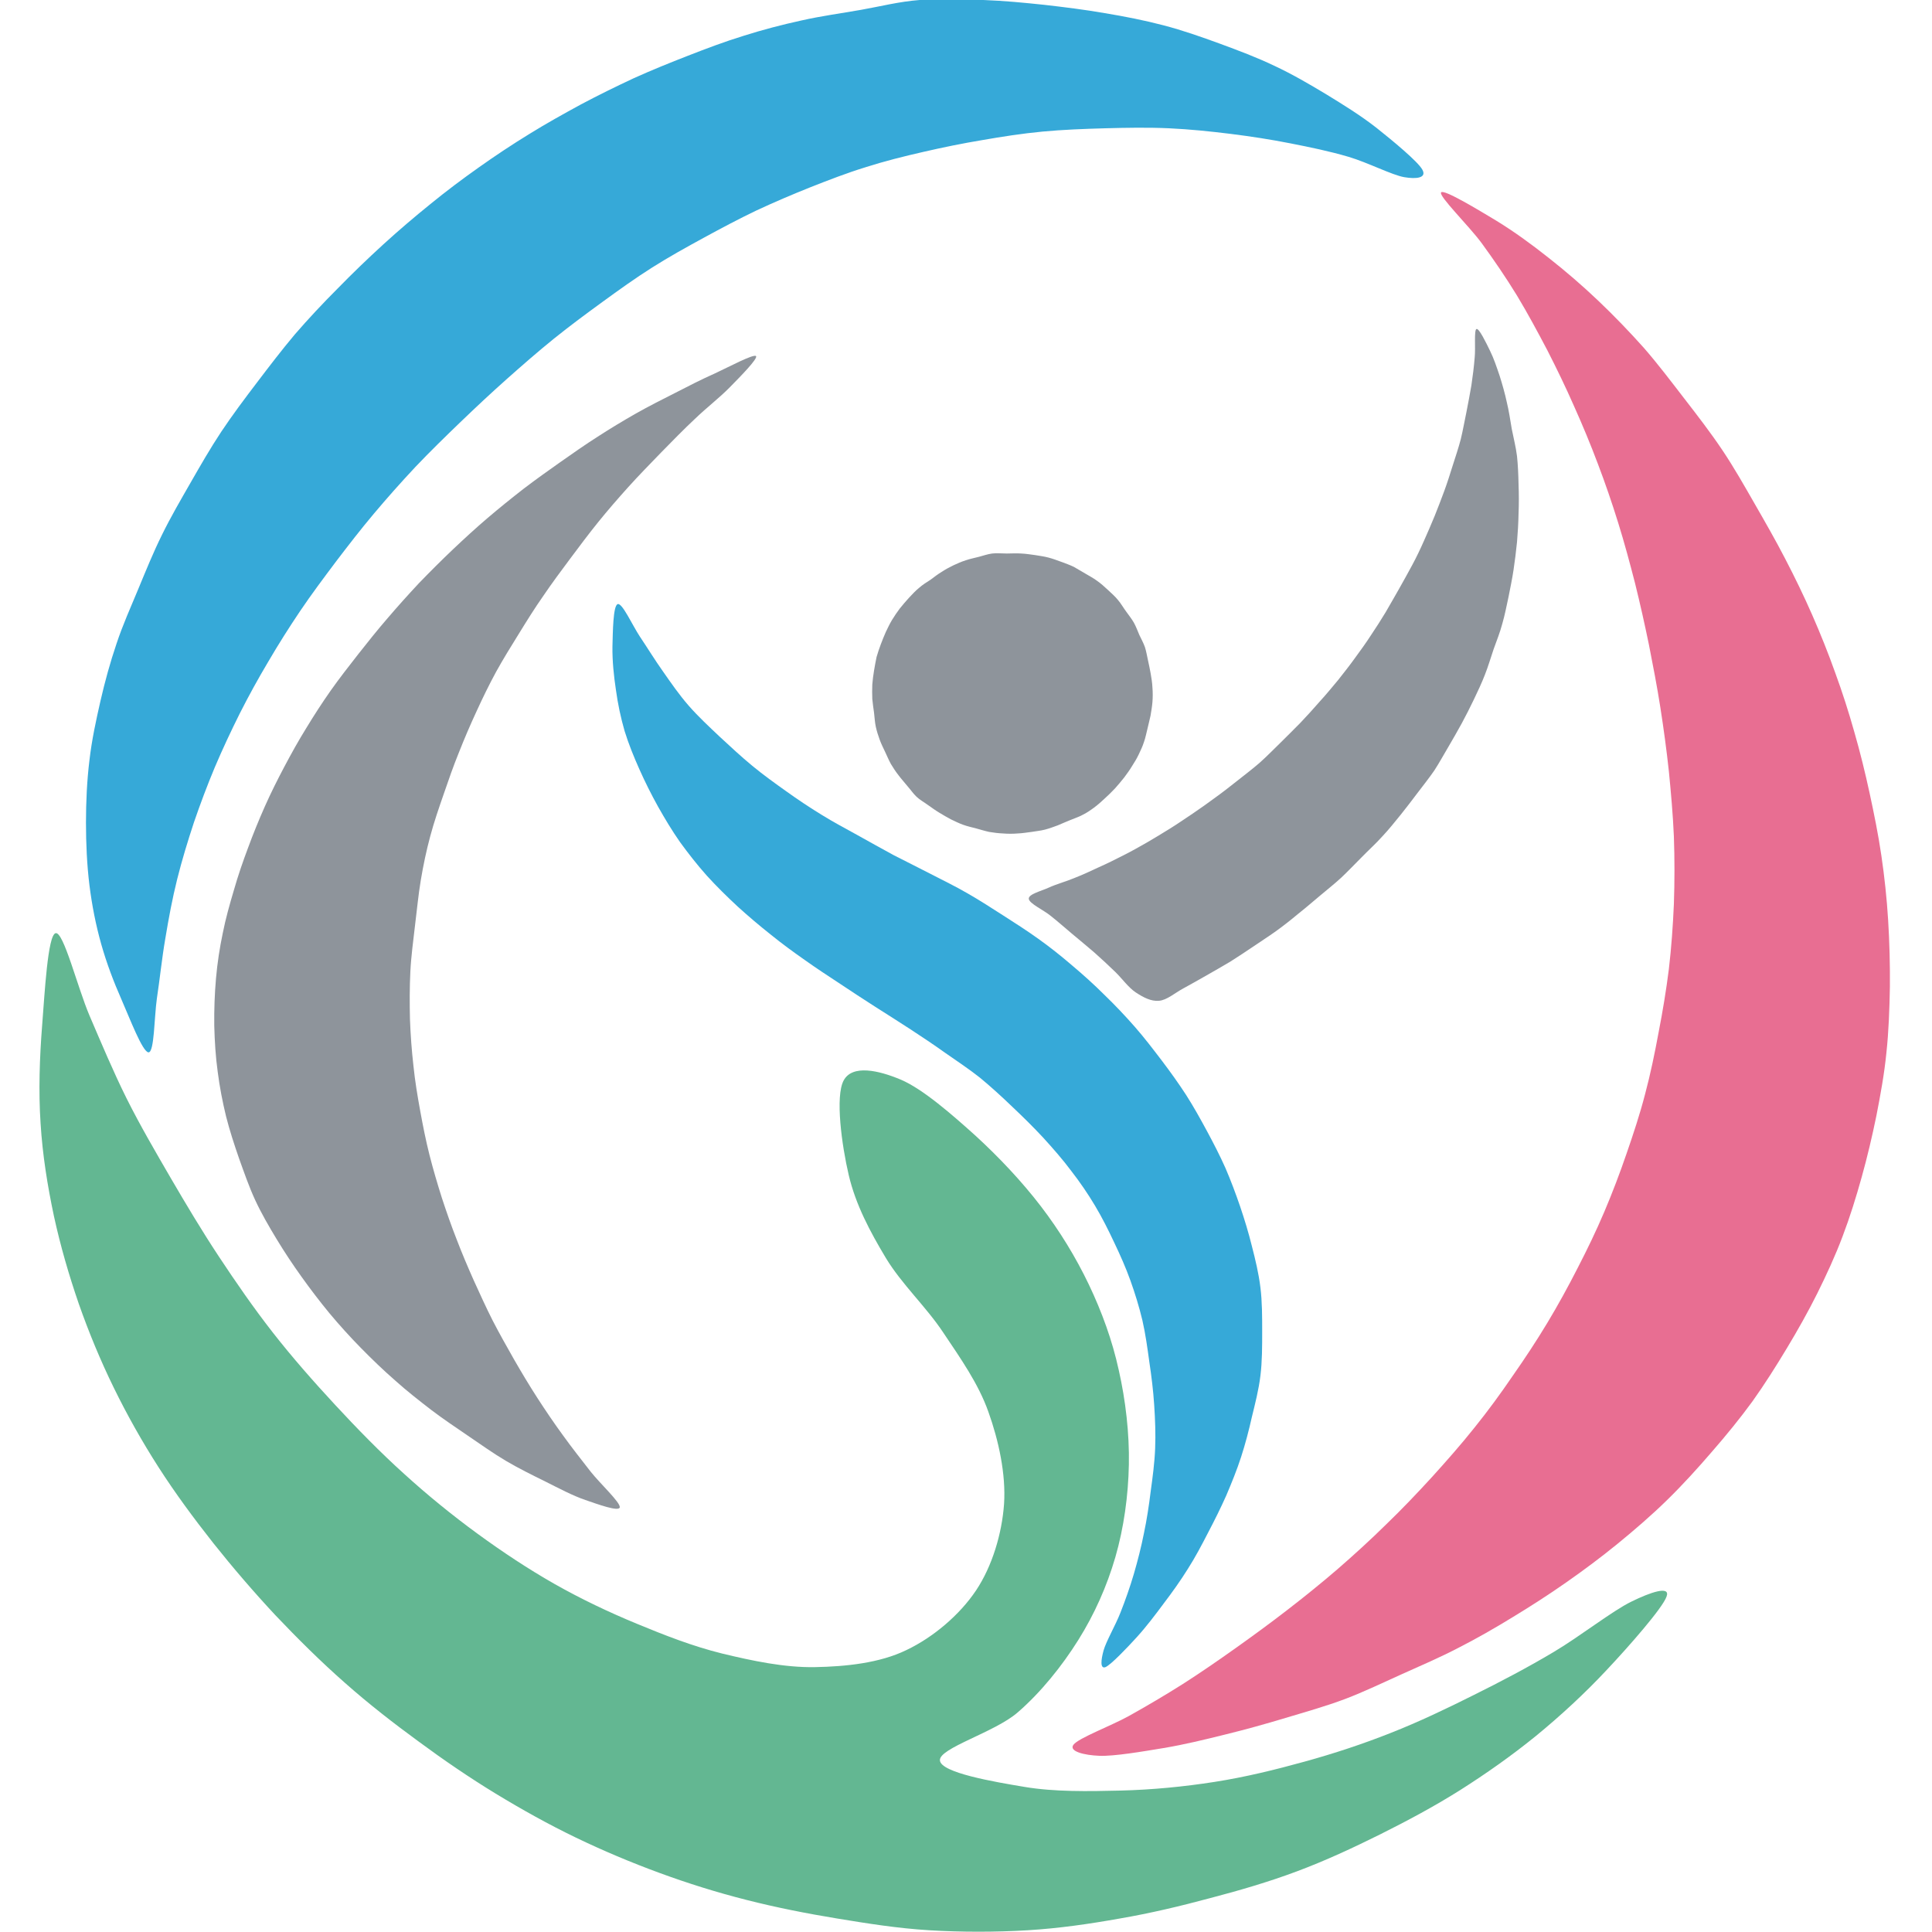
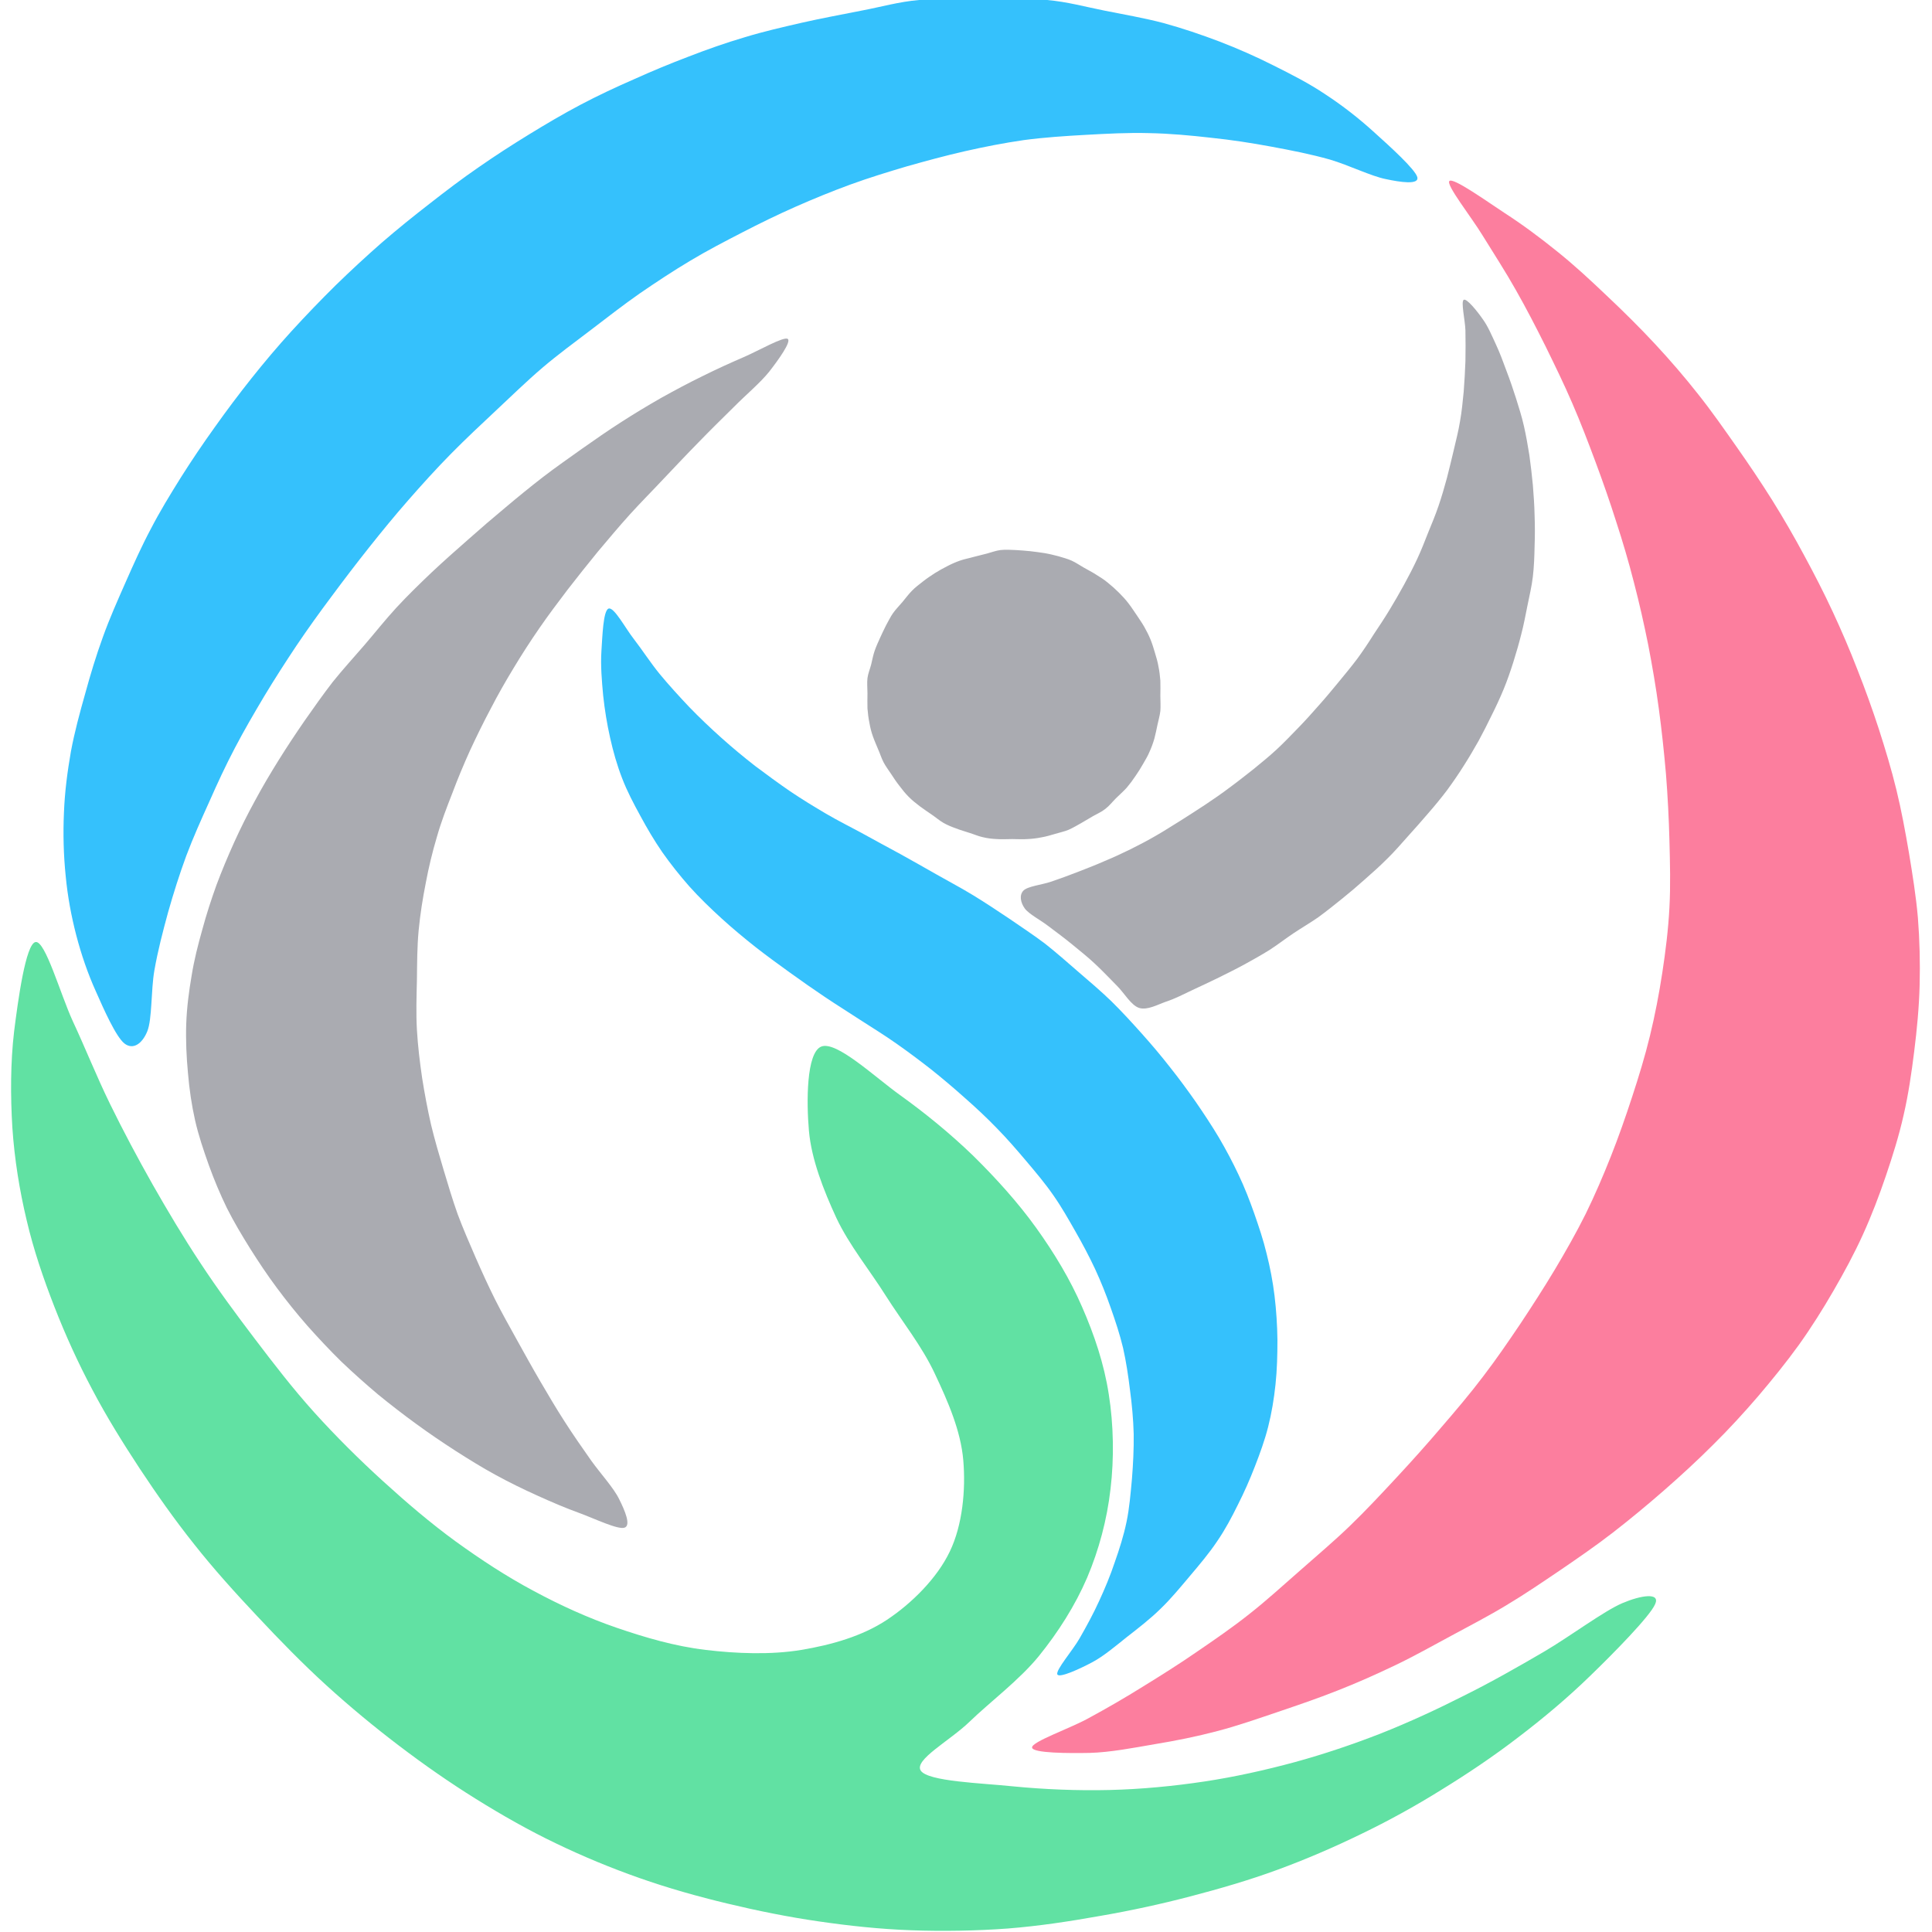
<svg xmlns="http://www.w3.org/2000/svg" viewBox="0 0 100 100">
-   <path fill="#36A9D8" fill-rule="evenodd" d="M31.97 31.27C31.73 31.35 31.72 32.73 31.70 33.47C31.69 34.21 31.77 34.98 31.88 35.71C31.98 36.44 32.13 37.15 32.33 37.84C32.54 38.52 32.81 39.18 33.10 39.83C33.39 40.48 33.71 41.12 34.06 41.75C34.41 42.37 34.78 42.99 35.20 43.59C35.63 44.18 36.09 44.77 36.59 45.33C37.09 45.88 37.64 46.42 38.19 46.93C38.74 47.43 39.32 47.92 39.90 48.38C40.48 48.85 41.07 49.28 41.67 49.70C42.26 50.12 42.87 50.52 43.48 50.92C44.08 51.32 44.69 51.72 45.30 52.11C45.91 52.50 46.52 52.88 47.13 53.28C47.73 53.67 48.34 54.08 48.93 54.50C49.53 54.92 50.14 55.32 50.72 55.78C51.29 56.25 51.86 56.77 52.40 57.29C52.95 57.81 53.49 58.34 54.00 58.89C54.51 59.45 55.01 60.02 55.45 60.61C55.90 61.19 56.31 61.79 56.68 62.41C57.05 63.03 57.37 63.67 57.67 64.31C57.98 64.96 58.27 65.61 58.51 66.28C58.75 66.95 58.96 67.63 59.13 68.34C59.29 69.04 59.39 69.77 59.49 70.50C59.60 71.23 59.69 71.96 59.74 72.71C59.79 73.46 59.82 74.23 59.79 74.97C59.76 75.72 59.66 76.46 59.56 77.19C59.47 77.92 59.36 78.65 59.21 79.36C59.07 80.07 58.89 80.77 58.69 81.46C58.49 82.14 58.25 82.82 57.99 83.48C57.73 84.14 57.25 84.96 57.12 85.43C56.99 85.90 56.93 86.40 57.22 86.29C57.50 86.17 58.34 85.29 58.84 84.74C59.34 84.19 59.79 83.59 60.23 83.00C60.67 82.42 61.10 81.82 61.48 81.21C61.87 80.60 62.20 79.97 62.53 79.33C62.86 78.70 63.18 78.06 63.47 77.41C63.75 76.75 64.02 76.09 64.24 75.41C64.46 74.73 64.64 74.04 64.80 73.33C64.97 72.63 65.15 71.94 65.24 71.20C65.33 70.47 65.33 69.68 65.33 68.92C65.33 68.16 65.33 67.38 65.24 66.65C65.15 65.91 64.98 65.21 64.80 64.51C64.63 63.82 64.42 63.13 64.19 62.45C63.96 61.78 63.71 61.11 63.43 60.46C63.14 59.81 62.81 59.17 62.47 58.54C62.13 57.91 61.78 57.28 61.39 56.67C61.00 56.07 60.57 55.47 60.13 54.89C59.68 54.30 59.23 53.71 58.74 53.15C58.24 52.58 57.71 52.02 57.16 51.49C56.62 50.95 56.05 50.44 55.48 49.96C54.91 49.47 54.33 49.01 53.74 48.59C53.14 48.16 52.53 47.77 51.92 47.38C51.31 46.99 50.71 46.60 50.08 46.24C49.46 45.88 48.82 45.57 48.18 45.24C47.55 44.91 46.91 44.60 46.27 44.27C45.64 43.93 45.02 43.58 44.39 43.23C43.76 42.88 43.13 42.55 42.52 42.17C41.90 41.79 41.30 41.39 40.70 40.96C40.11 40.54 39.51 40.11 38.94 39.64C38.36 39.16 37.80 38.64 37.25 38.13C36.70 37.61 36.14 37.09 35.65 36.53C35.16 35.97 34.74 35.36 34.32 34.76C33.90 34.17 33.51 33.53 33.12 32.95C32.73 32.36 32.20 31.18 31.97 31.27Z M47.60 0.00C46.54 0.08 45.58 0.33 44.56 0.51C43.54 0.69 42.49 0.83 41.48 1.06C40.47 1.28 39.48 1.54 38.50 1.85C37.52 2.15 36.57 2.51 35.62 2.88C34.67 3.25 33.73 3.63 32.80 4.05C31.88 4.48 30.96 4.93 30.06 5.41C29.16 5.90 28.26 6.40 27.39 6.94C26.51 7.48 25.65 8.05 24.79 8.66C23.94 9.26 23.10 9.89 22.28 10.56C21.45 11.23 20.64 11.92 19.84 12.65C19.04 13.38 18.24 14.15 17.48 14.93C16.71 15.70 15.96 16.50 15.26 17.31C14.57 18.13 13.93 18.97 13.30 19.80C12.66 20.64 12.03 21.48 11.45 22.35C10.88 23.21 10.37 24.10 9.86 24.99C9.35 25.88 8.83 26.77 8.38 27.69C7.93 28.60 7.55 29.54 7.16 30.48C6.77 31.42 6.35 32.35 6.03 33.32C5.70 34.29 5.43 35.28 5.20 36.28C4.97 37.29 4.75 38.30 4.63 39.35C4.50 40.40 4.45 41.51 4.45 42.58C4.45 43.66 4.50 44.77 4.63 45.82C4.76 46.86 4.96 47.88 5.24 48.87C5.52 49.86 5.88 50.81 6.29 51.74C6.70 52.67 7.38 54.47 7.69 54.47C7.99 54.46 7.98 52.67 8.12 51.68C8.27 50.70 8.38 49.59 8.56 48.56C8.73 47.53 8.92 46.51 9.17 45.51C9.42 44.51 9.72 43.53 10.04 42.56C10.37 41.60 10.73 40.64 11.12 39.71C11.52 38.77 11.95 37.85 12.41 36.93C12.87 36.02 13.36 35.13 13.89 34.24C14.41 33.35 14.96 32.48 15.54 31.62C16.12 30.76 16.75 29.92 17.38 29.08C18.02 28.24 18.66 27.41 19.35 26.59C20.04 25.77 20.75 24.97 21.50 24.17C22.25 23.38 23.05 22.60 23.84 21.84C24.63 21.08 25.42 20.34 26.23 19.62C27.03 18.91 27.84 18.20 28.67 17.53C29.49 16.87 30.34 16.24 31.18 15.63C32.03 15.01 32.88 14.40 33.75 13.85C34.62 13.30 35.52 12.80 36.42 12.31C37.32 11.82 38.22 11.34 39.14 10.90C40.06 10.47 41.00 10.07 41.95 9.69C42.89 9.32 43.84 8.95 44.82 8.65C45.79 8.34 46.79 8.09 47.80 7.86C48.80 7.63 49.82 7.42 50.85 7.25C51.88 7.07 52.91 6.91 53.97 6.81C55.03 6.71 56.12 6.67 57.20 6.64C58.29 6.61 59.43 6.59 60.51 6.64C61.59 6.69 62.65 6.80 63.70 6.93C64.74 7.06 65.78 7.22 66.79 7.42C67.81 7.62 68.83 7.83 69.81 8.12C70.79 8.41 72.05 9.06 72.68 9.17C73.32 9.28 73.86 9.21 73.62 8.78C73.39 8.36 72.07 7.27 71.25 6.62C70.42 5.97 69.54 5.43 68.66 4.89C67.78 4.36 66.89 3.84 65.97 3.41C65.05 2.97 64.09 2.61 63.14 2.26C62.18 1.91 61.22 1.57 60.22 1.31C59.23 1.05 58.21 0.85 57.18 0.68C56.15 0.50 55.10 0.37 54.05 0.25C53.01 0.14 51.98 0.04 50.90 0.00C49.83 -0.04 48.66 -0.08 47.60 0.00Z" />
-   <path fill="#8E949B" fill-rule="evenodd" d="M51.35 28.65C51.12 28.68 50.90 28.76 50.67 28.82C50.45 28.88 50.22 28.92 49.99 29.00C49.77 29.07 49.56 29.16 49.35 29.26C49.14 29.36 48.94 29.47 48.74 29.60C48.54 29.72 48.35 29.87 48.16 30.01C47.96 30.14 47.76 30.26 47.58 30.42C47.39 30.57 47.21 30.77 47.04 30.95C46.88 31.13 46.72 31.31 46.57 31.50C46.43 31.69 46.29 31.89 46.17 32.09C46.05 32.29 45.95 32.50 45.85 32.71C45.76 32.92 45.67 33.13 45.59 33.35C45.51 33.57 45.43 33.79 45.37 34.01C45.32 34.24 45.28 34.48 45.24 34.71C45.20 34.95 45.17 35.18 45.15 35.43C45.14 35.67 45.14 35.93 45.15 36.18C45.17 36.42 45.21 36.66 45.24 36.89C45.27 37.13 45.28 37.38 45.33 37.61C45.38 37.84 45.45 38.06 45.53 38.28C45.61 38.50 45.71 38.70 45.81 38.91C45.91 39.12 46.00 39.34 46.11 39.54C46.23 39.74 46.36 39.94 46.51 40.13C46.65 40.32 46.82 40.50 46.97 40.69C47.13 40.87 47.27 41.08 47.44 41.24C47.62 41.41 47.83 41.52 48.02 41.66C48.22 41.80 48.41 41.94 48.61 42.06C48.81 42.18 49.01 42.30 49.22 42.41C49.43 42.51 49.63 42.61 49.85 42.69C50.07 42.77 50.30 42.82 50.53 42.88C50.75 42.94 50.97 43.01 51.20 43.06C51.44 43.10 51.68 43.13 51.92 43.14C52.17 43.16 52.43 43.16 52.67 43.14C52.92 43.13 53.15 43.09 53.39 43.06C53.62 43.02 53.86 43.00 54.09 42.94C54.32 42.88 54.53 42.80 54.75 42.72C54.97 42.63 55.18 42.53 55.39 42.45C55.60 42.36 55.83 42.29 56.03 42.18C56.24 42.08 56.44 41.94 56.63 41.80C56.82 41.66 57.00 41.50 57.18 41.33C57.37 41.16 57.55 40.98 57.72 40.80C57.88 40.62 58.04 40.43 58.19 40.24C58.33 40.05 58.47 39.86 58.59 39.66C58.72 39.46 58.84 39.26 58.94 39.05C59.04 38.84 59.14 38.63 59.21 38.41C59.29 38.19 59.33 37.96 59.39 37.73C59.44 37.51 59.50 37.28 59.55 37.05C59.59 36.81 59.63 36.58 59.65 36.34C59.67 36.09 59.67 35.83 59.65 35.59C59.64 35.34 59.60 35.11 59.56 34.87C59.52 34.64 59.47 34.41 59.42 34.18C59.37 33.95 59.33 33.71 59.26 33.49C59.18 33.27 59.07 33.07 58.97 32.86C58.88 32.65 58.80 32.43 58.69 32.23C58.57 32.02 58.42 31.84 58.28 31.64C58.14 31.45 58.03 31.25 57.87 31.06C57.72 30.87 57.52 30.70 57.34 30.53C57.16 30.36 56.98 30.20 56.78 30.06C56.59 29.92 56.38 29.81 56.18 29.69C55.98 29.58 55.78 29.45 55.58 29.34C55.37 29.24 55.15 29.16 54.93 29.08C54.71 29.00 54.50 28.92 54.27 28.86C54.05 28.80 53.81 28.77 53.57 28.73C53.34 28.70 53.10 28.66 52.86 28.65C52.61 28.63 52.36 28.65 52.11 28.65C51.85 28.65 51.59 28.62 51.35 28.65Z M39.13 18.43C39.00 18.31 37.71 19.00 37.02 19.32C36.32 19.63 35.64 19.98 34.96 20.33C34.27 20.68 33.59 21.02 32.92 21.40C32.25 21.78 31.59 22.18 30.94 22.60C30.28 23.02 29.64 23.47 29.00 23.92C28.36 24.37 27.73 24.82 27.10 25.30C26.47 25.79 25.85 26.29 25.24 26.81C24.63 27.33 24.03 27.88 23.44 28.44C22.85 29.00 22.25 29.60 21.68 30.19C21.12 30.79 20.58 31.39 20.06 32.00C19.53 32.61 19.04 33.23 18.55 33.85C18.06 34.48 17.57 35.10 17.12 35.74C16.67 36.38 16.25 37.03 15.85 37.69C15.44 38.35 15.07 39.02 14.71 39.70C14.35 40.38 14.01 41.06 13.70 41.76C13.39 42.46 13.10 43.17 12.84 43.88C12.57 44.60 12.32 45.32 12.11 46.06C11.89 46.80 11.68 47.54 11.53 48.30C11.37 49.06 11.25 49.84 11.18 50.64C11.11 51.43 11.08 52.27 11.09 53.08C11.11 53.89 11.16 54.70 11.27 55.49C11.37 56.27 11.52 57.04 11.70 57.78C11.89 58.53 12.13 59.26 12.38 59.98C12.64 60.70 12.89 61.43 13.21 62.12C13.53 62.81 13.92 63.48 14.32 64.14C14.72 64.80 15.15 65.45 15.61 66.09C16.06 66.72 16.54 67.35 17.05 67.97C17.56 68.58 18.11 69.19 18.68 69.77C19.25 70.35 19.85 70.93 20.46 71.46C21.06 72.00 21.69 72.49 22.31 72.97C22.94 73.45 23.59 73.88 24.23 74.32C24.88 74.76 25.52 75.22 26.18 75.61C26.84 76.00 27.53 76.34 28.22 76.68C28.90 77.02 29.65 77.42 30.30 77.64C30.94 77.86 32.03 78.26 32.08 78.02C32.12 77.77 31.06 76.79 30.57 76.17C30.08 75.54 29.59 74.92 29.13 74.28C28.67 73.65 28.23 73.00 27.81 72.35C27.39 71.70 26.99 71.03 26.61 70.37C26.23 69.70 25.85 69.03 25.50 68.35C25.15 67.66 24.84 66.97 24.52 66.27C24.21 65.57 23.91 64.87 23.64 64.16C23.36 63.45 23.11 62.73 22.87 62.00C22.64 61.27 22.42 60.53 22.23 59.78C22.04 59.03 21.89 58.27 21.75 57.50C21.61 56.73 21.48 55.96 21.40 55.17C21.31 54.38 21.25 53.58 21.22 52.76C21.20 51.95 21.20 51.10 21.24 50.29C21.28 49.48 21.39 48.70 21.48 47.91C21.58 47.12 21.65 46.33 21.78 45.56C21.91 44.78 22.07 44.02 22.27 43.28C22.47 42.53 22.72 41.81 22.97 41.09C23.22 40.36 23.47 39.64 23.76 38.93C24.04 38.22 24.34 37.52 24.66 36.83C24.98 36.13 25.31 35.45 25.68 34.77C26.05 34.10 26.46 33.44 26.87 32.78C27.27 32.13 27.68 31.47 28.13 30.83C28.57 30.18 29.04 29.55 29.51 28.92C29.98 28.29 30.45 27.66 30.95 27.04C31.45 26.42 31.98 25.81 32.52 25.21C33.06 24.61 33.64 24.02 34.21 23.43C34.79 22.84 35.37 22.24 35.97 21.68C36.56 21.11 37.24 20.59 37.77 20.05C38.30 19.51 39.25 18.55 39.13 18.43Z M76.42 17.03C76.29 17.09 76.38 18.02 76.33 18.50C76.29 18.99 76.23 19.47 76.16 19.94C76.08 20.41 75.99 20.88 75.90 21.34C75.80 21.81 75.72 22.28 75.61 22.73C75.49 23.19 75.34 23.63 75.20 24.07C75.06 24.52 74.92 24.96 74.76 25.40C74.60 25.84 74.43 26.27 74.26 26.70C74.08 27.13 73.90 27.56 73.71 27.98C73.52 28.41 73.32 28.83 73.10 29.24C72.88 29.65 72.65 30.06 72.42 30.47C72.19 30.87 71.96 31.28 71.72 31.69C71.48 32.09 71.22 32.49 70.96 32.88C70.70 33.28 70.42 33.67 70.14 34.05C69.86 34.44 69.56 34.82 69.26 35.20C68.95 35.57 68.64 35.95 68.31 36.31C67.99 36.68 67.65 37.05 67.31 37.41C66.97 37.76 66.63 38.09 66.28 38.44C65.93 38.78 65.57 39.15 65.20 39.48C64.83 39.80 64.45 40.09 64.07 40.39C63.69 40.69 63.31 40.99 62.92 41.27C62.54 41.55 62.15 41.83 61.75 42.10C61.36 42.36 60.97 42.63 60.57 42.88C60.17 43.13 59.77 43.37 59.36 43.61C58.96 43.84 58.55 44.07 58.13 44.28C57.72 44.49 57.30 44.70 56.87 44.89C56.45 45.09 56.03 45.28 55.60 45.45C55.17 45.63 54.68 45.76 54.29 45.94C53.90 46.12 53.23 46.28 53.25 46.52C53.27 46.77 54.02 47.10 54.39 47.41C54.77 47.71 55.14 48.04 55.51 48.35C55.89 48.67 56.26 48.97 56.63 49.29C57.00 49.62 57.36 49.95 57.72 50.30C58.08 50.65 58.41 51.12 58.79 51.37C59.17 51.62 59.58 51.84 59.99 51.80C60.39 51.77 60.82 51.39 61.23 51.17C61.64 50.95 62.05 50.71 62.46 50.48C62.86 50.25 63.27 50.02 63.67 49.78C64.07 49.53 64.47 49.26 64.86 49.00C65.25 48.73 65.65 48.48 66.04 48.20C66.43 47.92 66.81 47.62 67.18 47.31C67.56 47.01 67.93 46.69 68.30 46.38C68.68 46.06 69.06 45.76 69.42 45.43C69.78 45.09 70.13 44.72 70.49 44.36C70.84 44.00 71.22 43.66 71.55 43.29C71.89 42.93 72.19 42.55 72.50 42.17C72.80 41.80 73.09 41.41 73.38 41.03C73.67 40.65 73.97 40.27 74.24 39.88C74.50 39.48 74.72 39.07 74.96 38.67C75.20 38.26 75.43 37.86 75.66 37.44C75.88 37.03 76.09 36.62 76.29 36.20C76.49 35.78 76.69 35.36 76.86 34.92C77.03 34.49 77.16 34.04 77.31 33.60C77.47 33.16 77.64 32.73 77.76 32.28C77.89 31.83 77.98 31.36 78.08 30.90C78.17 30.44 78.27 29.97 78.34 29.50C78.41 29.03 78.47 28.55 78.52 28.06C78.56 27.58 78.59 27.09 78.60 26.59C78.62 26.09 78.62 25.58 78.60 25.08C78.59 24.58 78.57 24.09 78.52 23.61C78.46 23.13 78.34 22.67 78.25 22.21C78.17 21.74 78.10 21.26 77.99 20.81C77.89 20.35 77.76 19.89 77.62 19.45C77.47 19.01 77.32 18.55 77.12 18.15C76.92 17.74 76.55 16.97 76.42 17.03Z" />
-   <path fill="#E86E92" fill-rule="evenodd" d="M74.59 9.96C74.46 10.15 76.02 11.68 76.68 12.57C77.33 13.46 77.95 14.37 78.52 15.30C79.08 16.23 79.59 17.18 80.09 18.13C80.58 19.09 81.05 20.06 81.48 21.04C81.92 22.02 82.33 23.01 82.71 24.02C83.09 25.02 83.44 26.04 83.76 27.07C84.08 28.10 84.36 29.14 84.63 30.19C84.89 31.24 85.13 32.31 85.35 33.38C85.56 34.45 85.77 35.53 85.94 36.62C86.11 37.71 86.26 38.81 86.38 39.92C86.49 41.04 86.59 42.16 86.64 43.30C86.68 44.44 86.68 45.64 86.64 46.79C86.59 47.93 86.51 49.05 86.38 50.16C86.24 51.27 86.06 52.35 85.85 53.43C85.65 54.51 85.43 55.58 85.15 56.63C84.88 57.67 84.54 58.70 84.19 59.71C83.84 60.73 83.46 61.73 83.04 62.72C82.62 63.71 82.15 64.68 81.66 65.63C81.17 66.59 80.65 67.54 80.09 68.47C79.53 69.40 78.93 70.31 78.30 71.21C77.68 72.12 77.03 73.01 76.33 73.88C75.63 74.76 74.88 75.61 74.12 76.45C73.35 77.29 72.57 78.11 71.75 78.90C70.94 79.70 70.08 80.48 69.23 81.22C68.37 81.96 67.50 82.66 66.62 83.34C65.74 84.02 64.85 84.67 63.95 85.31C63.05 85.95 62.15 86.57 61.23 87.16C60.31 87.74 59.38 88.29 58.43 88.82C57.49 89.34 55.82 89.96 55.56 90.31C55.31 90.65 56.12 90.85 56.90 90.88C57.67 90.91 59.13 90.66 60.22 90.48C61.30 90.30 62.36 90.04 63.41 89.78C64.47 89.52 65.51 89.23 66.54 88.92C67.57 88.61 68.61 88.32 69.62 87.94C70.62 87.56 71.59 87.09 72.57 86.65C73.55 86.21 74.53 85.79 75.49 85.29C76.45 84.80 77.39 84.26 78.32 83.69C79.24 83.13 80.16 82.54 81.06 81.91C81.96 81.28 82.85 80.62 83.72 79.91C84.59 79.20 85.46 78.45 86.27 77.66C87.09 76.86 87.87 76.00 88.61 75.14C89.35 74.29 90.06 73.42 90.71 72.53C91.35 71.63 91.93 70.71 92.49 69.78C93.05 68.85 93.58 67.91 94.06 66.95C94.54 65.98 94.99 65.01 95.37 64.00C95.75 63.00 96.07 61.97 96.36 60.93C96.65 59.89 96.90 58.83 97.12 57.76C97.33 56.68 97.53 55.60 97.64 54.49C97.76 53.37 97.80 52.22 97.82 51.08C97.83 49.93 97.80 48.76 97.73 47.63C97.66 46.49 97.54 45.38 97.38 44.29C97.22 43.19 97.00 42.12 96.77 41.05C96.54 39.99 96.28 38.93 95.98 37.89C95.69 36.86 95.36 35.83 94.99 34.82C94.63 33.81 94.23 32.81 93.80 31.83C93.37 30.85 92.90 29.88 92.40 28.92C91.91 27.97 91.37 27.03 90.83 26.09C90.29 25.15 89.76 24.21 89.15 23.30C88.54 22.39 87.86 21.51 87.18 20.63C86.50 19.75 85.83 18.86 85.09 18.01C84.34 17.17 83.54 16.34 82.72 15.56C81.90 14.78 81.03 14.03 80.15 13.34C79.28 12.65 78.39 12.00 77.46 11.43C76.53 10.87 74.72 9.77 74.59 9.96Z" />
-   <path fill="#63B792" fill-rule="evenodd" d="M2.88 48.30C2.47 48.39 2.31 51.45 2.18 53.09C2.05 54.73 1.99 56.50 2.10 58.14C2.20 59.78 2.46 61.38 2.79 62.94C3.13 64.50 3.57 66.01 4.08 67.49C4.60 68.97 5.20 70.42 5.89 71.83C6.58 73.24 7.35 74.61 8.21 75.95C9.07 77.29 10.03 78.59 11.04 79.87C12.05 81.14 13.14 82.41 14.27 83.62C15.41 84.82 16.62 86.02 17.86 87.11C19.09 88.20 20.38 89.20 21.68 90.15C22.98 91.11 24.30 92.01 25.66 92.84C27.01 93.66 28.39 94.43 29.80 95.11C31.21 95.79 32.66 96.40 34.13 96.94C35.60 97.48 37.10 97.95 38.64 98.34C40.17 98.73 41.74 99.04 43.32 99.30C44.90 99.56 46.46 99.81 48.10 99.91C49.75 100.01 51.54 100.01 53.19 99.91C54.83 99.81 56.40 99.58 57.97 99.30C59.54 99.03 61.10 98.66 62.62 98.25C64.15 97.85 65.66 97.41 67.13 96.86C68.60 96.31 70.02 95.65 71.43 94.95C72.83 94.25 74.22 93.51 75.57 92.66C76.91 91.81 78.22 90.89 79.49 89.86C80.76 88.82 82.03 87.65 83.16 86.44C84.29 85.24 86.05 83.24 86.26 82.64C86.48 82.05 85.41 82.42 84.44 82.90C83.47 83.37 81.79 84.69 80.43 85.50C79.07 86.31 77.68 87.04 76.27 87.74C74.87 88.44 73.45 89.12 72.00 89.69C70.54 90.27 69.05 90.76 67.53 91.18C66.01 91.60 64.47 91.98 62.87 92.23C61.28 92.48 59.62 92.64 57.98 92.68C56.33 92.72 54.58 92.75 53.03 92.49C51.47 92.23 48.70 91.76 48.65 91.12C48.59 90.48 51.49 89.67 52.68 88.63C53.88 87.59 54.97 86.23 55.81 84.89C56.65 83.55 57.29 82.11 57.73 80.60C58.17 79.08 58.40 77.41 58.43 75.80C58.46 74.19 58.26 72.48 57.91 70.93C57.57 69.37 57.03 67.90 56.36 66.49C55.68 65.07 54.85 63.71 53.87 62.43C52.89 61.15 51.70 59.89 50.50 58.79C49.29 57.70 47.76 56.36 46.62 55.88C45.48 55.40 44.12 55.09 43.67 55.92C43.22 56.74 43.57 59.29 43.93 60.82C44.29 62.36 45.04 63.76 45.85 65.11C46.67 66.47 47.94 67.64 48.82 68.97C49.71 70.30 50.64 71.61 51.16 73.08C51.69 74.56 52.07 76.30 51.97 77.84C51.86 79.38 51.36 81.06 50.52 82.32C49.67 83.59 48.30 84.75 46.91 85.41C45.53 86.08 43.78 86.26 42.19 86.29C40.60 86.32 38.93 85.96 37.39 85.59C35.85 85.21 34.40 84.64 32.95 84.04C31.50 83.44 30.09 82.77 28.71 81.99C27.34 81.21 26.01 80.33 24.71 79.38C23.41 78.43 22.13 77.39 20.91 76.28C19.68 75.17 18.48 73.94 17.35 72.72C16.22 71.50 15.12 70.25 14.12 68.97C13.12 67.69 12.21 66.37 11.33 65.04C10.45 63.71 9.64 62.35 8.84 60.98C8.05 59.62 7.25 58.25 6.55 56.85C5.85 55.44 5.24 53.98 4.63 52.56C4.02 51.13 3.29 48.21 2.88 48.30Z" />
+   <path fill="#35C1FC" fill-rule="evenodd" d="M31.50 31.50C31.22 31.60 31.18 32.94 31.13 33.69C31.08 34.44 31.15 35.25 31.22 36.00C31.30 36.75 31.42 37.48 31.58 38.19C31.74 38.91 31.94 39.61 32.20 40.28C32.46 40.96 32.80 41.60 33.15 42.24C33.49 42.87 33.86 43.50 34.28 44.11C34.71 44.72 35.17 45.30 35.68 45.88C36.19 46.45 36.77 47.01 37.34 47.53C37.91 48.05 38.49 48.53 39.08 49.00C39.67 49.46 40.27 49.90 40.87 50.33C41.48 50.77 42.08 51.19 42.69 51.60C43.30 52.01 43.93 52.40 44.54 52.80C45.16 53.20 45.78 53.58 46.39 54.01C46.99 54.43 47.59 54.88 48.18 55.34C48.77 55.81 49.35 56.30 49.92 56.81C50.49 57.31 51.07 57.85 51.60 58.40C52.14 58.95 52.64 59.53 53.13 60.11C53.62 60.69 54.11 61.27 54.53 61.88C54.95 62.48 55.31 63.12 55.67 63.75C56.03 64.38 56.37 65.02 56.68 65.68C56.98 66.33 57.25 67.00 57.49 67.69C57.73 68.37 57.96 69.06 58.13 69.77C58.29 70.48 58.40 71.22 58.49 71.96C58.59 72.71 58.66 73.47 58.68 74.23C58.69 74.99 58.65 75.78 58.59 76.54C58.52 77.29 58.46 78.05 58.31 78.77C58.16 79.49 57.94 80.18 57.70 80.86C57.47 81.55 57.19 82.22 56.89 82.87C56.59 83.53 56.24 84.17 55.88 84.80C55.52 85.43 54.62 86.46 54.73 86.67C54.84 86.87 55.93 86.36 56.53 86.04C57.13 85.72 57.74 85.20 58.33 84.73C58.92 84.27 59.53 83.80 60.07 83.27C60.62 82.74 61.11 82.14 61.60 81.56C62.09 80.98 62.58 80.40 62.99 79.79C63.41 79.18 63.75 78.54 64.07 77.89C64.40 77.24 64.69 76.58 64.95 75.91C65.21 75.24 65.46 74.56 65.64 73.85C65.82 73.14 65.94 72.41 66.02 71.66C66.10 70.91 66.12 70.12 66.12 69.36C66.11 68.59 66.06 67.82 65.97 67.07C65.88 66.33 65.74 65.60 65.56 64.89C65.39 64.18 65.16 63.50 64.92 62.81C64.68 62.13 64.42 61.46 64.11 60.81C63.80 60.15 63.46 59.51 63.09 58.88C62.72 58.26 62.31 57.64 61.89 57.03C61.47 56.43 61.03 55.83 60.56 55.24C60.10 54.65 59.61 54.07 59.10 53.50C58.59 52.93 58.06 52.35 57.51 51.81C56.96 51.28 56.37 50.78 55.80 50.29C55.22 49.79 54.65 49.28 54.06 48.82C53.46 48.37 52.85 47.97 52.24 47.55C51.63 47.14 51.01 46.73 50.39 46.35C49.77 45.97 49.12 45.63 48.49 45.27C47.86 44.91 47.22 44.55 46.59 44.20C45.95 43.85 45.31 43.51 44.68 43.16C44.04 42.81 43.39 42.49 42.76 42.12C42.13 41.75 41.51 41.37 40.90 40.96C40.29 40.54 39.69 40.10 39.09 39.65C38.50 39.19 37.92 38.71 37.35 38.20C36.78 37.69 36.20 37.14 35.67 36.59C35.14 36.03 34.62 35.46 34.14 34.88C33.66 34.29 33.25 33.65 32.81 33.08C32.37 32.52 31.78 31.40 31.50 31.50Z M47.57 0.00C46.52 0.09 45.60 0.36 44.59 0.55C43.59 0.75 42.54 0.94 41.53 1.17C40.53 1.40 39.52 1.63 38.54 1.93C37.56 2.22 36.59 2.56 35.64 2.93C34.69 3.29 33.75 3.68 32.82 4.10C31.88 4.51 30.96 4.94 30.05 5.42C29.14 5.90 28.26 6.42 27.38 6.96C26.50 7.50 25.63 8.06 24.77 8.66C23.91 9.25 23.07 9.89 22.24 10.54C21.40 11.19 20.57 11.86 19.76 12.56C18.95 13.27 18.15 14.01 17.37 14.77C16.59 15.54 15.82 16.34 15.09 17.14C14.36 17.94 13.67 18.76 13.01 19.59C12.35 20.42 11.72 21.26 11.11 22.12C10.50 22.97 9.92 23.83 9.37 24.70C8.82 25.58 8.28 26.46 7.81 27.37C7.33 28.27 6.91 29.21 6.50 30.14C6.09 31.07 5.67 32.01 5.33 32.96C4.98 33.92 4.68 34.91 4.41 35.90C4.13 36.89 3.86 37.88 3.67 38.90C3.49 39.93 3.35 40.99 3.31 42.06C3.26 43.13 3.29 44.28 3.40 45.34C3.50 46.40 3.69 47.42 3.95 48.42C4.21 49.41 4.54 50.38 4.96 51.31C5.37 52.24 6.00 53.66 6.44 54.01C6.89 54.36 7.36 54.02 7.62 53.39C7.88 52.76 7.81 51.26 7.99 50.23C8.17 49.20 8.43 48.21 8.70 47.22C8.98 46.23 9.29 45.25 9.64 44.30C10.00 43.34 10.42 42.41 10.84 41.48C11.25 40.55 11.68 39.62 12.16 38.71C12.63 37.81 13.15 36.92 13.68 36.03C14.21 35.15 14.77 34.28 15.35 33.41C15.93 32.55 16.54 31.70 17.17 30.86C17.80 30.01 18.44 29.17 19.10 28.34C19.76 27.51 20.43 26.69 21.14 25.88C21.85 25.07 22.59 24.25 23.35 23.48C24.11 22.71 24.89 21.98 25.68 21.24C26.47 20.50 27.26 19.73 28.08 19.03C28.89 18.34 29.74 17.72 30.58 17.08C31.42 16.44 32.25 15.79 33.11 15.19C33.97 14.60 34.83 14.03 35.72 13.50C36.60 12.97 37.51 12.50 38.42 12.03C39.33 11.56 40.25 11.11 41.18 10.70C42.11 10.29 43.06 9.90 44.02 9.55C44.98 9.20 45.96 8.90 46.94 8.61C47.93 8.33 48.92 8.06 49.93 7.83C50.94 7.60 51.96 7.40 53.00 7.25C54.05 7.11 55.12 7.04 56.20 6.98C57.28 6.92 58.39 6.86 59.47 6.89C60.55 6.91 61.63 7.01 62.68 7.13C63.74 7.24 64.78 7.40 65.80 7.59C66.83 7.78 67.85 7.98 68.84 8.26C69.82 8.55 70.97 9.12 71.73 9.27C72.48 9.43 73.46 9.58 73.36 9.17C73.25 8.76 71.91 7.55 71.12 6.84C70.33 6.12 69.48 5.46 68.61 4.89C67.75 4.31 66.84 3.85 65.92 3.39C65.01 2.93 64.08 2.52 63.12 2.15C62.17 1.79 61.20 1.46 60.21 1.19C59.22 0.93 58.17 0.75 57.17 0.55C56.16 0.35 55.24 0.09 54.19 0.00C53.14 -0.09 51.98 0.00 50.88 0.00C49.77 0.00 48.61 -0.09 47.57 0.00Z" />
+   <path fill="#FC7E9E" fill-rule="evenodd" d="M75.02 9.37C74.83 9.56 76.17 11.25 76.74 12.19C77.32 13.13 77.92 14.05 78.46 15.01C79.00 15.96 79.50 16.93 79.99 17.91C80.47 18.89 80.95 19.87 81.38 20.87C81.81 21.86 82.20 22.88 82.58 23.90C82.96 24.92 83.32 25.95 83.65 26.99C83.99 28.03 84.30 29.08 84.57 30.14C84.85 31.21 85.09 32.28 85.31 33.37C85.52 34.46 85.71 35.56 85.86 36.68C86.01 37.79 86.13 38.92 86.23 40.06C86.32 41.20 86.38 42.36 86.41 43.51C86.44 44.67 86.47 45.83 86.41 46.97C86.35 48.11 86.21 49.24 86.04 50.35C85.87 51.46 85.66 52.55 85.40 53.62C85.14 54.69 84.82 55.73 84.48 56.77C84.14 57.81 83.78 58.84 83.38 59.85C82.98 60.86 82.55 61.86 82.07 62.84C81.58 63.82 81.04 64.77 80.48 65.71C79.91 66.66 79.31 67.59 78.70 68.51C78.08 69.43 77.45 70.35 76.77 71.24C76.09 72.14 75.35 73.01 74.60 73.88C73.86 74.75 73.09 75.61 72.30 76.46C71.51 77.31 70.70 78.18 69.87 78.98C69.03 79.79 68.15 80.53 67.29 81.29C66.42 82.05 65.57 82.83 64.68 83.53C63.80 84.23 62.88 84.86 61.96 85.49C61.05 86.12 60.11 86.71 59.17 87.29C58.24 87.87 57.29 88.42 56.33 88.94C55.37 89.47 53.40 90.15 53.42 90.45C53.43 90.75 55.36 90.75 56.41 90.73C57.47 90.70 58.66 90.47 59.76 90.28C60.86 90.10 61.95 89.88 63.01 89.60C64.08 89.32 65.10 88.96 66.14 88.61C67.17 88.26 68.20 87.91 69.21 87.51C70.23 87.11 71.22 86.67 72.20 86.20C73.19 85.73 74.14 85.19 75.11 84.67C76.07 84.15 77.04 83.65 77.98 83.08C78.92 82.52 79.84 81.89 80.76 81.27C81.68 80.64 82.60 80.01 83.49 79.32C84.38 78.63 85.26 77.90 86.12 77.15C86.99 76.39 87.86 75.59 88.67 74.78C89.49 73.97 90.26 73.13 91.00 72.27C91.74 71.40 92.46 70.51 93.11 69.61C93.76 68.70 94.35 67.76 94.90 66.81C95.45 65.86 95.97 64.90 96.42 63.91C96.87 62.92 97.26 61.90 97.61 60.87C97.96 59.84 98.29 58.79 98.53 57.72C98.78 56.64 98.94 55.53 99.08 54.41C99.22 53.29 99.33 52.15 99.36 50.99C99.39 49.84 99.36 48.64 99.27 47.50C99.17 46.36 98.99 45.26 98.81 44.16C98.62 43.05 98.42 41.96 98.16 40.89C97.90 39.82 97.58 38.77 97.25 37.74C96.91 36.70 96.54 35.67 96.14 34.66C95.75 33.65 95.32 32.65 94.86 31.66C94.40 30.67 93.90 29.70 93.38 28.74C92.86 27.77 92.31 26.82 91.73 25.89C91.14 24.95 90.52 24.03 89.88 23.12C89.24 22.21 88.60 21.29 87.90 20.41C87.20 19.52 86.45 18.65 85.66 17.80C84.87 16.95 84.01 16.10 83.16 15.30C82.32 14.50 81.47 13.71 80.58 13.00C79.70 12.29 78.80 11.62 77.87 11.02C76.94 10.41 75.21 9.17 75.02 9.37Z" />
+   <path fill="#61E1A3" fill-rule="evenodd" d="M1.84 48.76C1.33 48.85 0.93 51.79 0.73 53.39C0.54 55.00 0.54 56.74 0.64 58.37C0.75 60.00 1.01 61.61 1.38 63.16C1.74 64.70 2.25 66.19 2.82 67.65C3.39 69.11 4.04 70.54 4.78 71.93C5.51 73.32 6.35 74.67 7.23 76.01C8.11 77.34 9.03 78.65 10.05 79.93C11.06 81.21 12.18 82.45 13.32 83.66C14.46 84.88 15.66 86.11 16.89 87.23C18.11 88.34 19.38 89.39 20.67 90.37C21.96 91.35 23.28 92.27 24.63 93.11C25.98 93.95 27.35 94.73 28.77 95.41C30.18 96.09 31.63 96.69 33.11 97.21C34.59 97.73 36.11 98.16 37.66 98.53C39.20 98.90 40.78 99.22 42.37 99.45C43.95 99.68 45.53 99.85 47.16 99.91C48.79 99.97 50.53 99.94 52.16 99.82C53.79 99.69 55.36 99.45 56.93 99.17C58.50 98.90 60.07 98.56 61.60 98.16C63.13 97.76 64.65 97.32 66.12 96.78C67.59 96.24 69.03 95.62 70.45 94.93C71.86 94.25 73.24 93.49 74.59 92.65C75.94 91.82 77.27 90.93 78.56 89.94C79.85 88.96 81.14 87.88 82.32 86.73C83.51 85.58 85.40 83.66 85.67 83.03C85.95 82.41 84.93 82.57 83.97 82.98C83.01 83.39 81.28 84.69 79.92 85.49C78.55 86.29 77.18 87.07 75.77 87.77C74.37 88.48 72.94 89.14 71.48 89.72C70.02 90.29 68.54 90.79 67.01 91.21C65.49 91.62 63.93 91.97 62.34 92.21C60.74 92.45 59.08 92.61 57.43 92.65C55.78 92.69 54.05 92.62 52.42 92.46C50.79 92.29 48.04 92.21 47.66 91.65C47.29 91.09 49.17 90.10 50.19 89.11C51.21 88.12 52.76 86.96 53.77 85.72C54.78 84.47 55.65 83.10 56.27 81.66C56.88 80.22 57.30 78.65 57.48 77.07C57.67 75.49 57.64 73.74 57.39 72.17C57.15 70.60 56.64 69.09 56.01 67.65C55.39 66.22 54.57 64.86 53.63 63.55C52.69 62.24 51.53 60.96 50.36 59.81C49.18 58.67 47.88 57.61 46.57 56.67C45.26 55.73 43.29 53.86 42.51 54.17C41.73 54.48 41.74 57.06 41.87 58.53C42.00 60.01 42.63 61.61 43.29 63.04C43.96 64.46 45.00 65.72 45.85 67.07C46.70 68.41 47.73 69.69 48.39 71.11C49.06 72.53 49.73 74.05 49.86 75.59C49.99 77.12 49.82 78.94 49.16 80.31C48.50 81.69 47.19 82.99 45.91 83.84C44.63 84.69 43.03 85.14 41.47 85.40C39.90 85.66 38.12 85.59 36.53 85.40C34.93 85.21 33.40 84.76 31.91 84.25C30.43 83.74 29.00 83.09 27.61 82.34C26.22 81.60 24.88 80.72 23.58 79.78C22.29 78.84 21.05 77.78 19.83 76.67C18.61 75.56 17.38 74.34 16.27 73.11C15.16 71.88 14.17 70.59 13.19 69.30C12.21 68.01 11.25 66.71 10.37 65.37C9.49 64.04 8.68 62.68 7.90 61.31C7.12 59.93 6.38 58.54 5.69 57.13C5.00 55.72 4.41 54.23 3.76 52.84C3.12 51.44 2.34 48.67 1.84 48.76Z" />
+   <path fill="#AAABB1" fill-rule="evenodd" d="M51.79 28.47C51.54 28.50 51.32 28.59 51.09 28.65C50.85 28.71 50.61 28.77 50.38 28.83C50.14 28.90 49.90 28.94 49.68 29.02C49.45 29.10 49.23 29.20 49.02 29.31C48.80 29.42 48.59 29.54 48.38 29.67C48.18 29.80 47.97 29.94 47.78 30.09C47.58 30.25 47.37 30.40 47.20 30.58C47.02 30.76 46.87 30.97 46.71 31.16C46.55 31.35 46.36 31.54 46.22 31.74C46.08 31.94 45.98 32.16 45.86 32.37C45.75 32.59 45.65 32.80 45.55 33.02C45.45 33.24 45.35 33.46 45.27 33.69C45.19 33.92 45.15 34.16 45.09 34.40C45.03 34.63 44.93 34.86 44.90 35.10C44.87 35.35 44.90 35.62 44.90 35.88C44.90 36.14 44.89 36.41 44.90 36.67C44.92 36.92 44.95 37.17 45.00 37.41C45.04 37.65 45.10 37.89 45.18 38.11C45.26 38.34 45.36 38.56 45.45 38.78C45.55 39.00 45.62 39.24 45.73 39.45C45.84 39.66 45.99 39.86 46.13 40.07C46.26 40.27 46.40 40.48 46.55 40.67C46.70 40.87 46.86 41.07 47.04 41.25C47.22 41.43 47.42 41.59 47.62 41.74C47.82 41.89 48.02 42.02 48.22 42.16C48.43 42.30 48.62 42.47 48.83 42.59C49.04 42.71 49.26 42.80 49.49 42.88C49.71 42.97 49.95 43.03 50.18 43.11C50.41 43.18 50.63 43.28 50.86 43.33C51.10 43.39 51.35 43.42 51.60 43.43C51.86 43.45 52.13 43.43 52.39 43.43C52.65 43.43 52.91 43.45 53.17 43.43C53.42 43.42 53.67 43.39 53.91 43.34C54.15 43.30 54.38 43.23 54.62 43.16C54.85 43.09 55.09 43.04 55.31 42.95C55.53 42.85 55.74 42.73 55.95 42.61C56.16 42.49 56.37 42.36 56.58 42.24C56.79 42.12 57.01 42.03 57.21 41.87C57.41 41.72 57.58 41.50 57.76 41.32C57.95 41.13 58.15 40.96 58.32 40.77C58.48 40.58 58.63 40.38 58.77 40.17C58.91 39.97 59.04 39.76 59.16 39.55C59.28 39.34 59.41 39.13 59.50 38.91C59.60 38.69 59.68 38.47 59.75 38.23C59.81 38.00 59.86 37.76 59.91 37.52C59.96 37.28 60.03 37.05 60.06 36.80C60.08 36.55 60.06 36.28 60.06 36.02C60.06 35.76 60.07 35.49 60.06 35.23C60.04 34.98 60.01 34.73 59.96 34.49C59.92 34.25 59.85 34.02 59.78 33.79C59.71 33.55 59.64 33.32 59.55 33.10C59.46 32.88 59.35 32.66 59.23 32.45C59.11 32.24 58.97 32.04 58.83 31.83C58.69 31.63 58.56 31.42 58.41 31.23C58.26 31.03 58.09 30.85 57.91 30.67C57.73 30.49 57.54 30.32 57.34 30.16C57.15 30.00 56.94 29.87 56.73 29.74C56.53 29.61 56.31 29.50 56.10 29.38C55.89 29.26 55.69 29.12 55.47 29.02C55.25 28.92 55.01 28.86 54.78 28.79C54.55 28.73 54.31 28.67 54.07 28.63C53.82 28.59 53.58 28.56 53.33 28.53C53.08 28.51 52.83 28.48 52.57 28.47C52.32 28.46 52.04 28.44 51.79 28.47Z M40.77 17.54C40.56 17.41 39.28 18.14 38.55 18.46C37.81 18.78 37.08 19.11 36.36 19.47C35.64 19.82 34.93 20.20 34.23 20.59C33.53 20.99 32.83 21.41 32.15 21.85C31.46 22.29 30.79 22.76 30.12 23.23C29.45 23.71 28.77 24.18 28.12 24.68C27.46 25.19 26.81 25.72 26.17 26.26C25.52 26.80 24.88 27.35 24.25 27.91C23.61 28.47 22.98 29.03 22.35 29.62C21.73 30.21 21.09 30.83 20.51 31.46C19.93 32.09 19.42 32.74 18.87 33.38C18.32 34.02 17.74 34.65 17.22 35.30C16.71 35.96 16.24 36.63 15.77 37.30C15.30 37.98 14.85 38.66 14.42 39.35C13.99 40.04 13.58 40.73 13.20 41.44C12.81 42.15 12.45 42.87 12.12 43.60C11.79 44.33 11.48 45.07 11.20 45.82C10.93 46.57 10.68 47.34 10.47 48.12C10.25 48.90 10.05 49.68 9.92 50.49C9.78 51.30 9.67 52.14 9.64 52.98C9.61 53.83 9.65 54.71 9.73 55.55C9.80 56.39 9.92 57.20 10.10 58.00C10.28 58.79 10.54 59.55 10.81 60.31C11.08 61.06 11.39 61.80 11.74 62.52C12.10 63.24 12.52 63.94 12.95 64.63C13.38 65.31 13.83 65.99 14.33 66.66C14.82 67.32 15.34 67.97 15.90 68.61C16.46 69.24 17.06 69.88 17.67 70.48C18.29 71.07 18.93 71.64 19.57 72.18C20.22 72.71 20.88 73.22 21.54 73.70C22.21 74.19 22.89 74.65 23.57 75.09C24.26 75.53 24.95 75.96 25.65 76.34C26.36 76.73 27.08 77.08 27.81 77.41C28.54 77.74 29.28 78.06 30.03 78.33C30.79 78.61 31.99 79.19 32.33 79.07C32.67 78.95 32.34 78.18 32.05 77.60C31.77 77.02 31.08 76.27 30.60 75.60C30.13 74.93 29.66 74.26 29.22 73.57C28.78 72.89 28.37 72.19 27.96 71.49C27.55 70.79 27.16 70.08 26.77 69.38C26.38 68.67 25.98 67.97 25.62 67.25C25.26 66.53 24.93 65.80 24.61 65.07C24.29 64.33 23.97 63.60 23.69 62.85C23.42 62.09 23.19 61.32 22.96 60.55C22.73 59.78 22.50 59.00 22.31 58.21C22.13 57.42 21.98 56.62 21.85 55.80C21.73 54.98 21.63 54.16 21.58 53.31C21.53 52.46 21.56 51.57 21.58 50.71C21.59 49.85 21.59 48.98 21.67 48.15C21.75 47.31 21.88 46.50 22.04 45.69C22.19 44.89 22.38 44.10 22.61 43.33C22.83 42.55 23.12 41.80 23.41 41.06C23.69 40.31 24.00 39.57 24.33 38.84C24.67 38.11 25.02 37.39 25.40 36.68C25.77 35.96 26.17 35.26 26.59 34.57C27.01 33.87 27.45 33.19 27.92 32.51C28.38 31.84 28.88 31.18 29.38 30.52C29.89 29.86 30.41 29.21 30.94 28.56C31.48 27.92 32.02 27.27 32.59 26.64C33.16 26.01 33.77 25.40 34.36 24.77C34.95 24.15 35.53 23.53 36.14 22.91C36.74 22.29 37.36 21.68 37.98 21.07C38.59 20.45 39.35 19.82 39.82 19.23C40.28 18.64 40.98 17.67 40.77 17.54Z M75.76 15.52C75.61 15.62 75.83 16.56 75.85 17.09C75.86 17.62 75.86 18.17 75.85 18.70C75.83 19.23 75.80 19.76 75.76 20.28C75.71 20.79 75.66 21.31 75.57 21.81C75.49 22.31 75.36 22.80 75.25 23.28C75.13 23.77 75.02 24.26 74.89 24.75C74.76 25.23 74.62 25.71 74.46 26.18C74.30 26.65 74.11 27.11 73.92 27.57C73.74 28.03 73.56 28.49 73.35 28.94C73.14 29.39 72.91 29.83 72.67 30.27C72.43 30.71 72.18 31.14 71.92 31.57C71.66 32.00 71.38 32.42 71.10 32.84C70.83 33.27 70.55 33.69 70.25 34.10C69.94 34.51 69.61 34.91 69.28 35.31C68.95 35.71 68.62 36.11 68.27 36.50C67.92 36.90 67.57 37.29 67.20 37.67C66.83 38.05 66.45 38.45 66.06 38.81C65.67 39.17 65.27 39.49 64.87 39.82C64.46 40.14 64.06 40.46 63.65 40.76C63.24 41.07 62.82 41.36 62.40 41.64C61.98 41.92 61.55 42.19 61.13 42.46C60.70 42.72 60.28 43.00 59.84 43.25C59.41 43.50 58.97 43.73 58.53 43.95C58.08 44.17 57.63 44.38 57.17 44.57C56.72 44.77 56.25 44.95 55.79 45.13C55.33 45.31 54.86 45.48 54.39 45.64C53.92 45.80 53.19 45.87 52.97 46.10C52.75 46.33 52.82 46.71 53.04 47.02C53.26 47.32 53.86 47.62 54.27 47.94C54.68 48.25 55.09 48.55 55.49 48.88C55.89 49.21 56.30 49.53 56.68 49.89C57.07 50.25 57.44 50.65 57.82 51.03C58.20 51.41 58.54 52.03 58.96 52.17C59.39 52.30 59.91 52.00 60.37 51.84C60.83 51.69 61.28 51.45 61.73 51.24C62.18 51.03 62.63 50.82 63.08 50.60C63.52 50.38 63.97 50.16 64.41 49.92C64.84 49.68 65.28 49.44 65.71 49.17C66.13 48.90 66.54 48.58 66.96 48.30C67.38 48.02 67.81 47.77 68.23 47.48C68.64 47.18 69.04 46.86 69.45 46.53C69.85 46.21 70.25 45.87 70.64 45.52C71.03 45.18 71.43 44.82 71.80 44.45C72.18 44.08 72.53 43.67 72.88 43.28C73.23 42.89 73.58 42.50 73.92 42.10C74.26 41.71 74.59 41.31 74.90 40.90C75.20 40.49 75.49 40.07 75.76 39.64C76.03 39.22 76.28 38.79 76.53 38.35C76.77 37.91 76.99 37.47 77.21 37.02C77.43 36.58 77.64 36.13 77.83 35.67C78.02 35.21 78.18 34.74 78.33 34.27C78.48 33.79 78.62 33.31 78.74 32.83C78.87 32.34 78.96 31.84 79.06 31.35C79.16 30.85 79.28 30.36 79.34 29.85C79.40 29.34 79.42 28.81 79.43 28.28C79.45 27.75 79.45 27.20 79.43 26.67C79.42 26.14 79.38 25.61 79.34 25.10C79.29 24.58 79.23 24.07 79.16 23.56C79.08 23.06 78.99 22.55 78.88 22.06C78.77 21.57 78.62 21.10 78.47 20.62C78.32 20.15 78.16 19.68 77.98 19.21C77.81 18.75 77.64 18.28 77.43 17.83C77.22 17.38 77.02 16.89 76.74 16.51C76.47 16.12 75.91 15.42 75.76 15.52Z" />
</svg>
